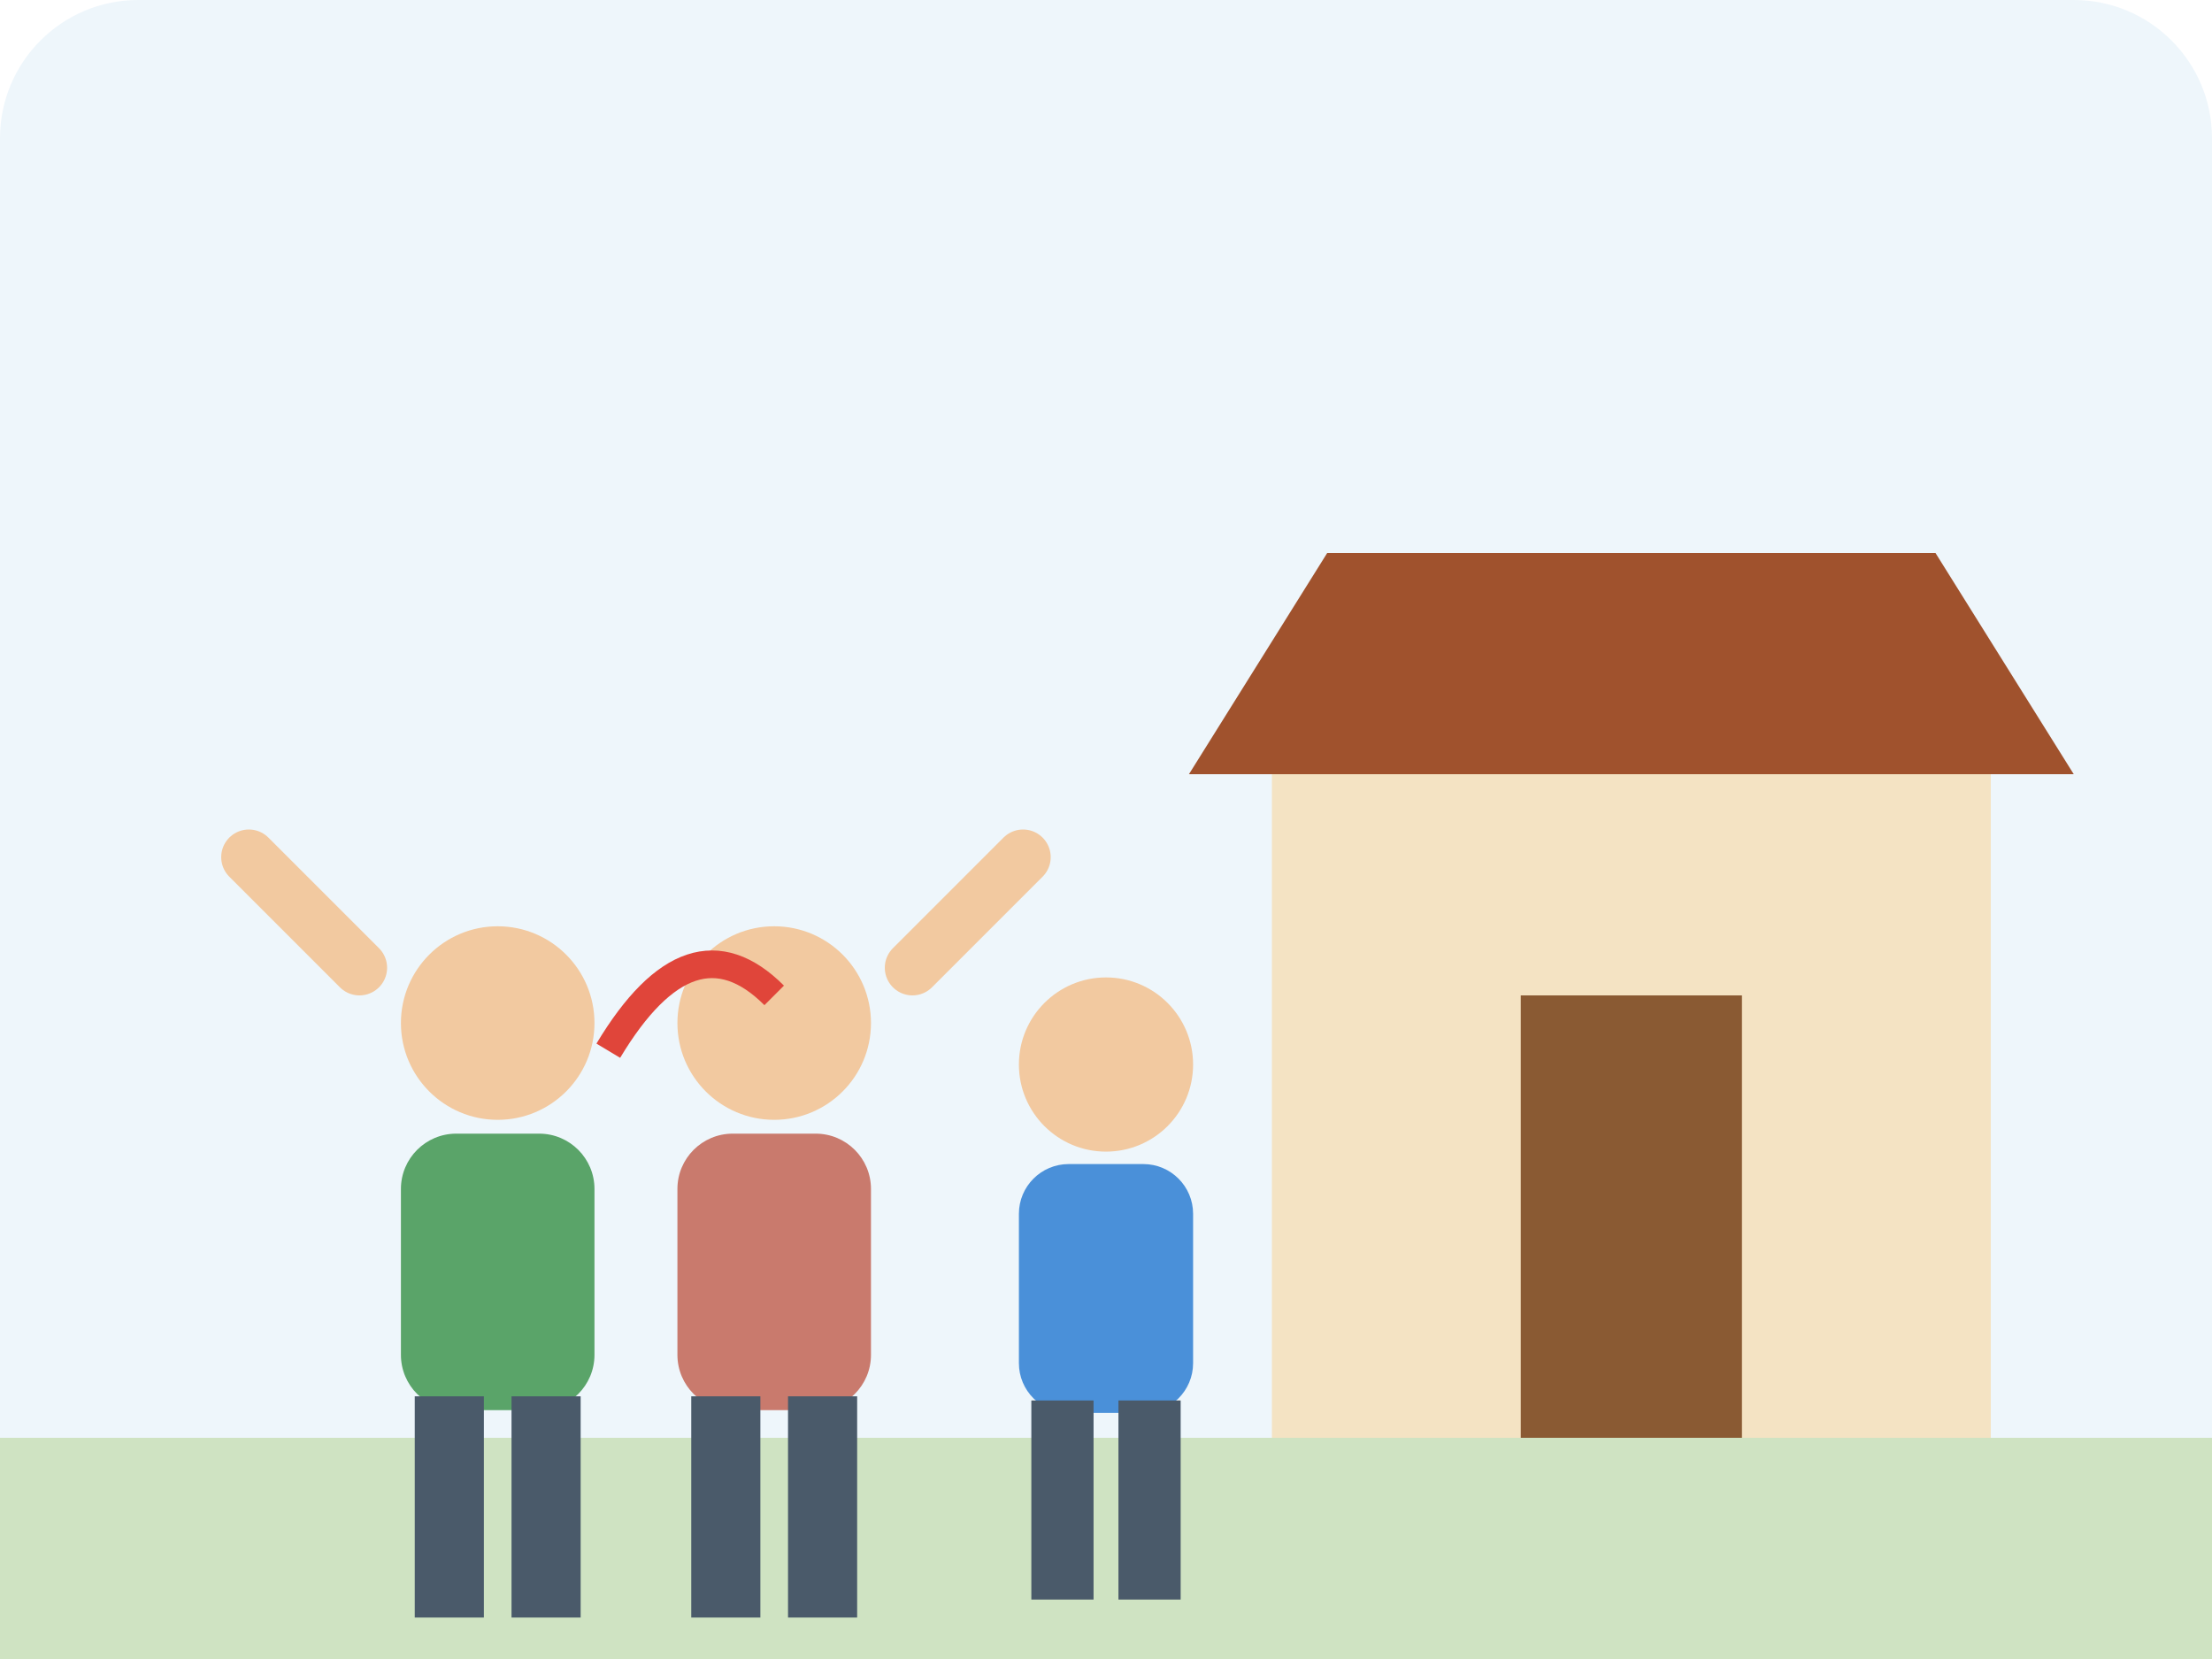
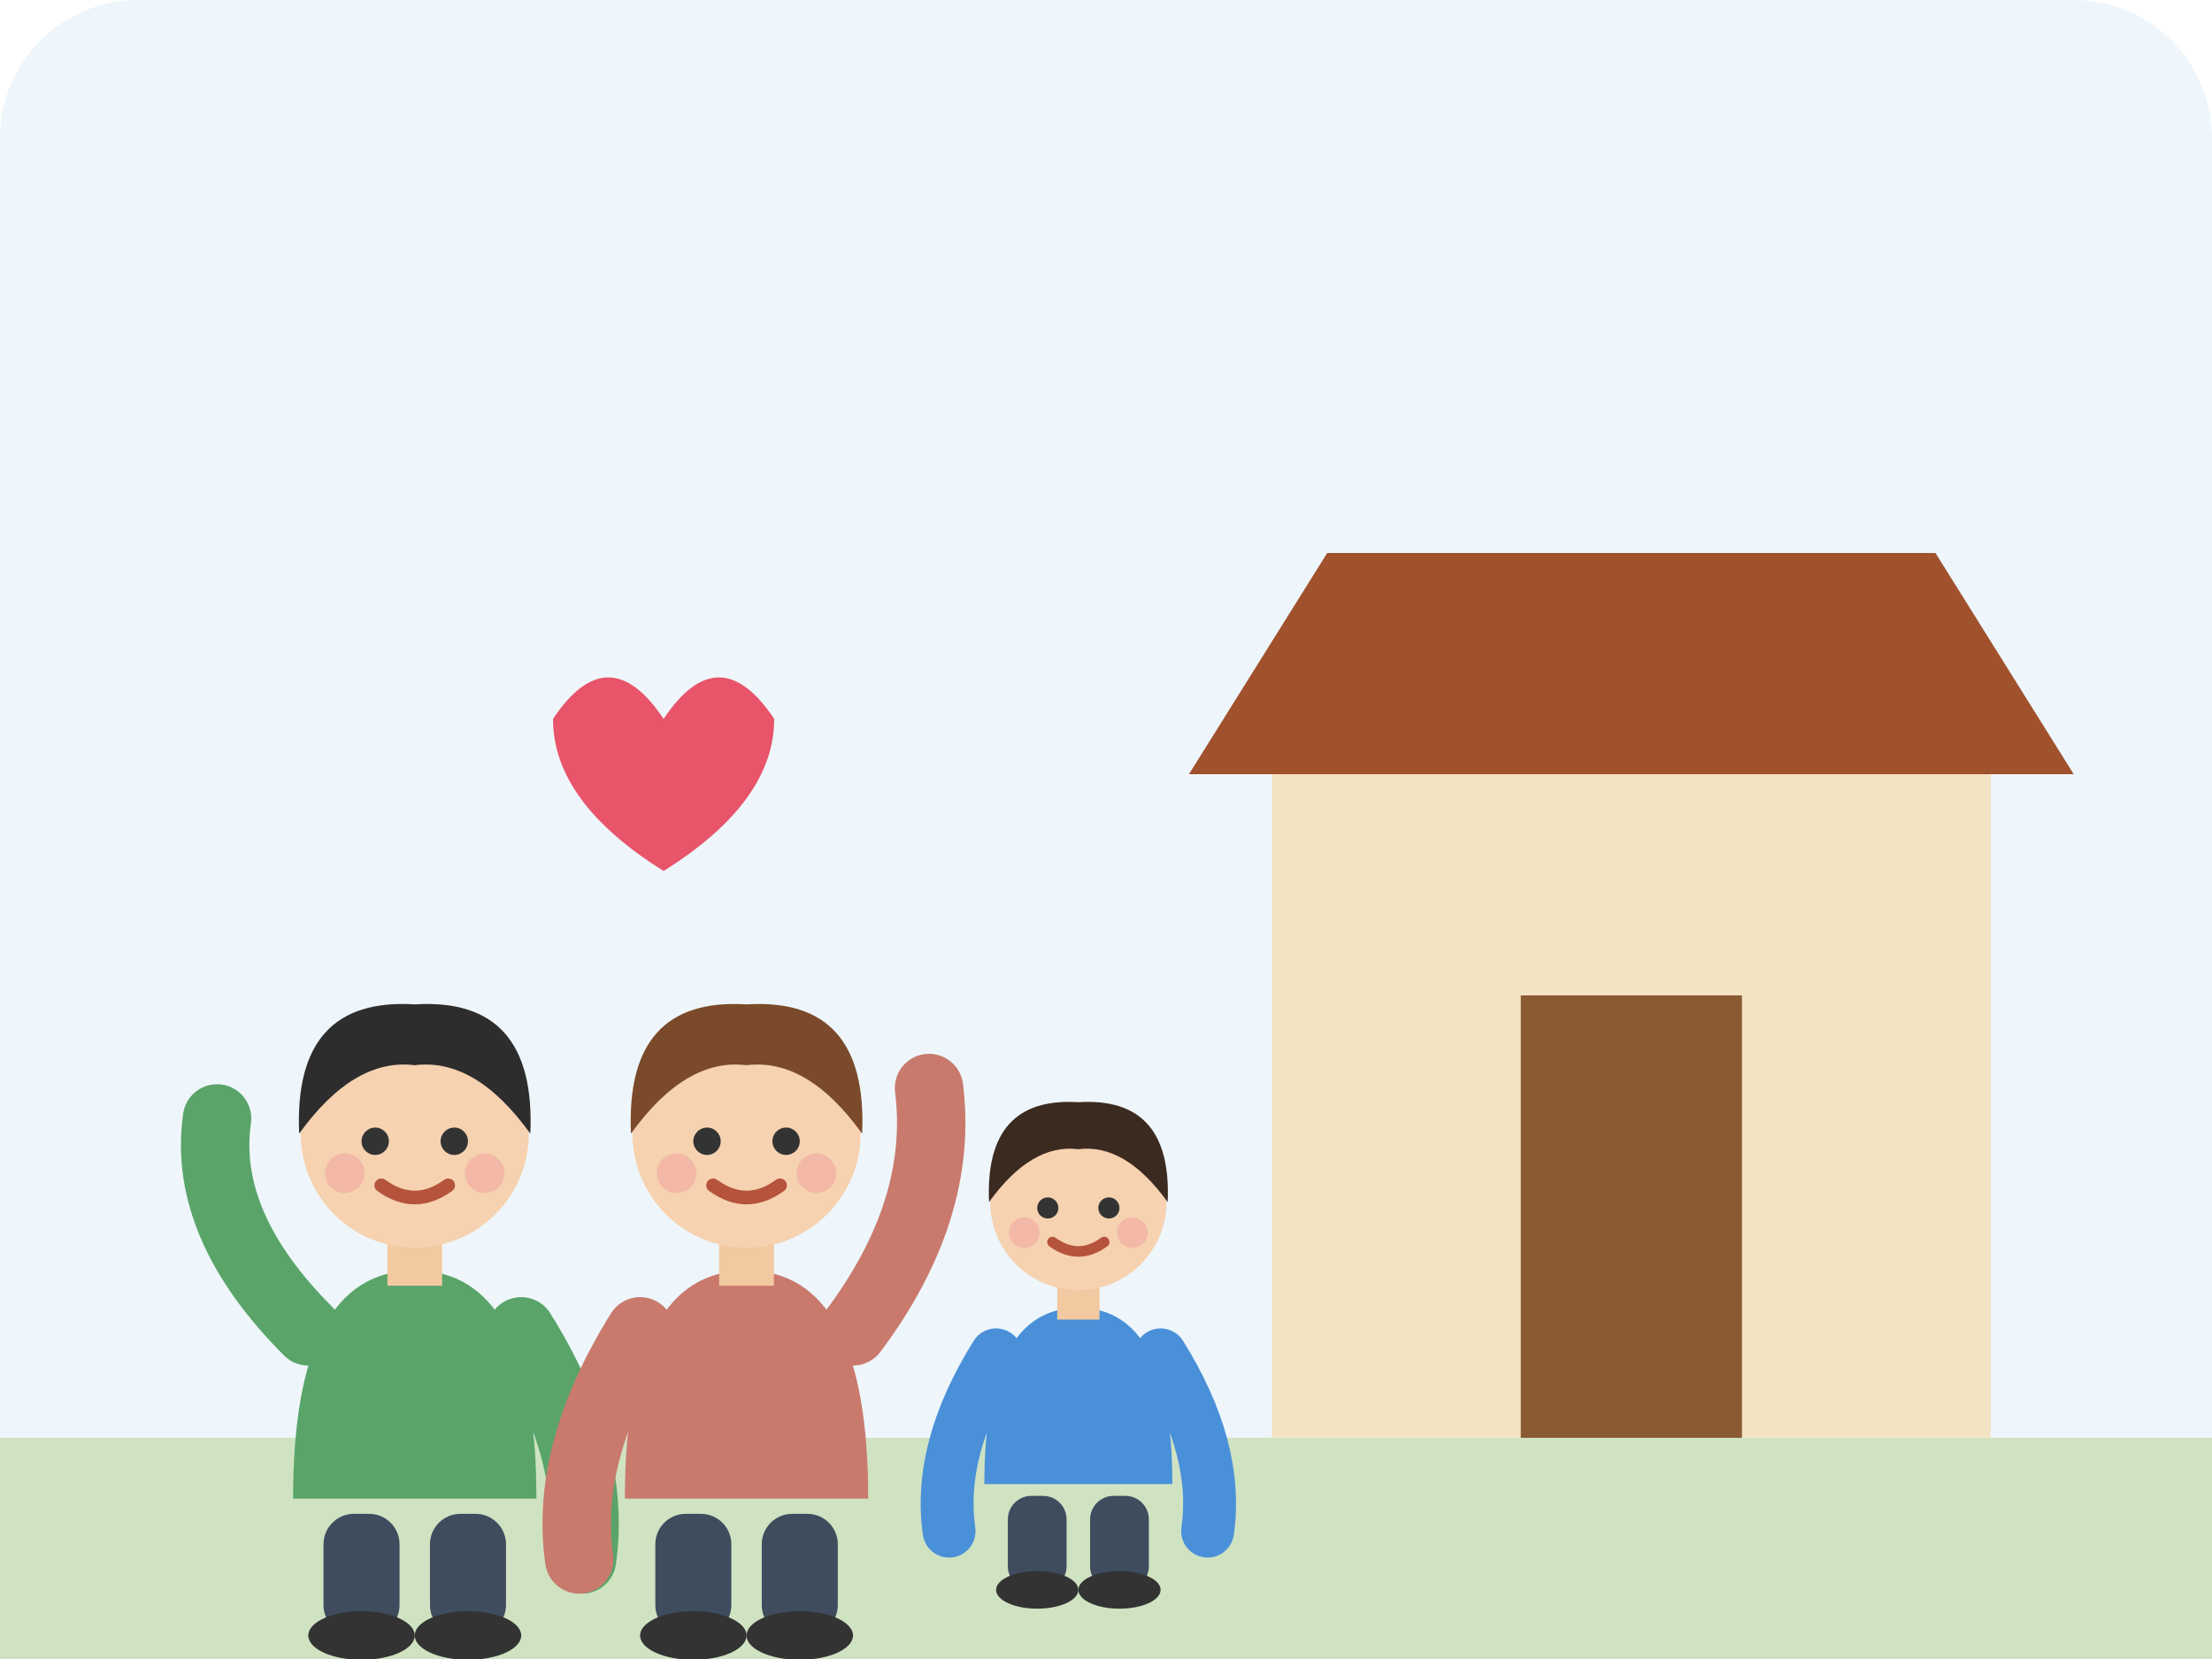
<svg xmlns="http://www.w3.org/2000/svg" viewBox="0 0 160 120">
  <rect width="100%" height="100%" rx="10" fill="#eef6fb" />
  <rect x="0" y="104" width="160" height="16" fill="#cfe3c2" />
  <polygon points="96,40 140,40 150,56 86,56" fill="#a0522d" />
  <rect x="92" y="56" width="52" height="48" fill="#f4e3c3" />
  <rect x="110" y="72" width="16" height="32" fill="#8a5a33" />
-   <g transform="translate(36,104) scale(1)">
-     <circle cx="0" cy="-30" r="7" fill="#f2c9a0" />
-     <rect x="-7" y="-22" width="14" height="20" rx="4" fill="#5aa469" />
-     <rect x="-6" y="-3" width="5" height="16" fill="#4a5a6a" />
-     <rect x="1" y="-3" width="5" height="16" fill="#4a5a6a" />
+   <g transform="translate(30,118.3) scale(1.1)">
+     <rect x="-6" y="-8" width="5" height="8" rx="2" fill="#3e4c5e" />
+     <rect x="1" y="-8" width="5" height="8" rx="2" fill="#3e4c5e" />
+     <ellipse cx="-3.5" cy="0" rx="3.5" ry="1.6" fill="#333" />
+     <ellipse cx="3.5" cy="0" rx="3.5" ry="1.6" fill="#333" />
+     <path d="M-7 -20 Q-14 -27 -13 -34" stroke="#5aa469" stroke-width="4.5" fill="none" stroke-linecap="round" />
+     <path d="M7 -20 Q12 -12 11 -5" stroke="#5aa469" stroke-width="4.5" fill="none" stroke-linecap="round" />
+     <path d="M-8 -9 Q-8 -24 0 -24 Q8 -24 8 -9 Z" fill="#5aa469" />
+     <rect x="-1.8" y="-27" width="3.6" height="4" fill="#f2c9a0" />
+     <circle cx="0" cy="-33" r="7.5" fill="#f6d2b0" />
+     <path d="M-7.6 -33 Q-8 -42 0 -41.5 Q8 -42 7.6 -33 Q4 -38 0 -37.5 Q-4 -38 -7.6 -33 Z" fill="#2d2d2d" />
+     <circle cx="-2.6" cy="-32.5" r="0.9" fill="#333" />
+     <circle cx="2.6" cy="-32.5" r="0.9" fill="#333" />
+     <path d="M-2.2 -29.6 Q0 -28 2.2 -29.6" stroke="#b5533c" stroke-width="0.9" fill="none" stroke-linecap="round" />
+     <circle cx="-4.6" cy="-30.4" r="1.3" fill="#f2a7a0" opacity=".6" />
+     <circle cx="4.6" cy="-30.4" r="1.3" fill="#f2a7a0" opacity=".6" />
  </g>
-   <g transform="translate(56,104) scale(1)">
-     <circle cx="0" cy="-30" r="7" fill="#f2c9a0" />
-     <rect x="-7" y="-22" width="14" height="20" rx="4" fill="#c97a6d" />
-     <rect x="-6" y="-3" width="5" height="16" fill="#4a5a6a" />
-     <rect x="1" y="-3" width="5" height="16" fill="#4a5a6a" />
+   <g transform="translate(54,118.3) scale(1.1)">
+     <rect x="-6" y="-8" width="5" height="8" rx="2" fill="#3e4c5e" />
+     <rect x="1" y="-8" width="5" height="8" rx="2" fill="#3e4c5e" />
+     <ellipse cx="-3.5" cy="0" rx="3.5" ry="1.6" fill="#333" />
+     <ellipse cx="3.5" cy="0" rx="3.5" ry="1.6" fill="#333" />
+     <path d="M-7 -20 Q-12 -12 -11 -5" stroke="#c97a6d" stroke-width="4.5" fill="none" stroke-linecap="round" />
+     <path d="M7 -20 Q13 -28 12 -36" stroke="#c97a6d" stroke-width="4.5" fill="none" stroke-linecap="round" />
+     <path d="M-8 -9 Q-8 -24 0 -24 Q8 -24 8 -9 Z" fill="#c97a6d" />
+     <rect x="-1.8" y="-27" width="3.6" height="4" fill="#f2c9a0" />
+     <circle cx="0" cy="-33" r="7.5" fill="#f6d2b0" />
+     <path d="M-7.6 -33 Q-8 -42 0 -41.5 Q8 -42 7.6 -33 Q4 -38 0 -37.5 Q-4 -38 -7.6 -33 Z" fill="#7a4a2a" />
+     <circle cx="-2.6" cy="-32.5" r="0.9" fill="#333" />
+     <circle cx="2.6" cy="-32.5" r="0.9" fill="#333" />
+     <path d="M-2.2 -29.6 Q0 -28 2.2 -29.6" stroke="#b5533c" stroke-width="0.9" fill="none" stroke-linecap="round" />
+     <circle cx="-4.6" cy="-30.4" r="1.3" fill="#f2a7a0" opacity=".6" />
+     <circle cx="4.6" cy="-30.4" r="1.3" fill="#f2a7a0" opacity=".6" />
  </g>
-   <path d="M44 76 q6 -10 12 -4" stroke="#e0453a" stroke-width="2" fill="none" />
-   <g transform="translate(80,104) scale(0.9)">
-     <circle cx="0" cy="-30" r="7" fill="#f2c9a0" />
-     <rect x="-7" y="-22" width="14" height="20" rx="4" fill="#4a90d9" />
-     <rect x="-6" y="-3" width="5" height="16" fill="#4a5a6a" />
-     <rect x="1" y="-3" width="5" height="16" fill="#4a5a6a" />
+   <path d="M40 52 q4 -6 8 0 q4 -6 8 0 q0 6 -8 11 q-8 -5 -8 -11 z" fill="#e8546a" />
+   <g transform="translate(78,115.0) scale(0.85)">
+     <rect x="-6" y="-8" width="5" height="8" rx="2" fill="#3e4c5e" />
+     <rect x="1" y="-8" width="5" height="8" rx="2" fill="#3e4c5e" />
+     <ellipse cx="-3.5" cy="0" rx="3.5" ry="1.6" fill="#333" />
+     <ellipse cx="3.5" cy="0" rx="3.5" ry="1.6" fill="#333" />
+     <path d="M-7 -20 Q-12 -12 -11 -5" stroke="#4a90d9" stroke-width="4.5" fill="none" stroke-linecap="round" />
+     <path d="M7 -20 Q12 -12 11 -5" stroke="#4a90d9" stroke-width="4.5" fill="none" stroke-linecap="round" />
+     <path d="M-8 -9 Q-8 -24 0 -24 Q8 -24 8 -9 Z" fill="#4a90d9" />
+     <rect x="-1.8" y="-27" width="3.6" height="4" fill="#f2c9a0" />
+     <circle cx="0" cy="-33" r="7.5" fill="#f6d2b0" />
+     <path d="M-7.6 -33 Q-8 -42 0 -41.5 Q8 -42 7.6 -33 Q4 -38 0 -37.5 Q-4 -38 -7.6 -33 Z" fill="#3b2a20" />
+     <circle cx="-2.6" cy="-32.5" r="0.9" fill="#333" />
+     <circle cx="2.6" cy="-32.5" r="0.9" fill="#333" />
+     <path d="M-2.2 -29.6 Q0 -28 2.2 -29.6" stroke="#b5533c" stroke-width="0.9" fill="none" stroke-linecap="round" />
+     <circle cx="-4.6" cy="-30.4" r="1.3" fill="#f2a7a0" opacity=".6" />
+     <circle cx="4.6" cy="-30.4" r="1.3" fill="#f2a7a0" opacity=".6" />
  </g>
-   <path d="M26 70 l-8 -8 M66 70 l8 -8" stroke="#f2c9a0" stroke-width="4" stroke-linecap="round" />
</svg>
